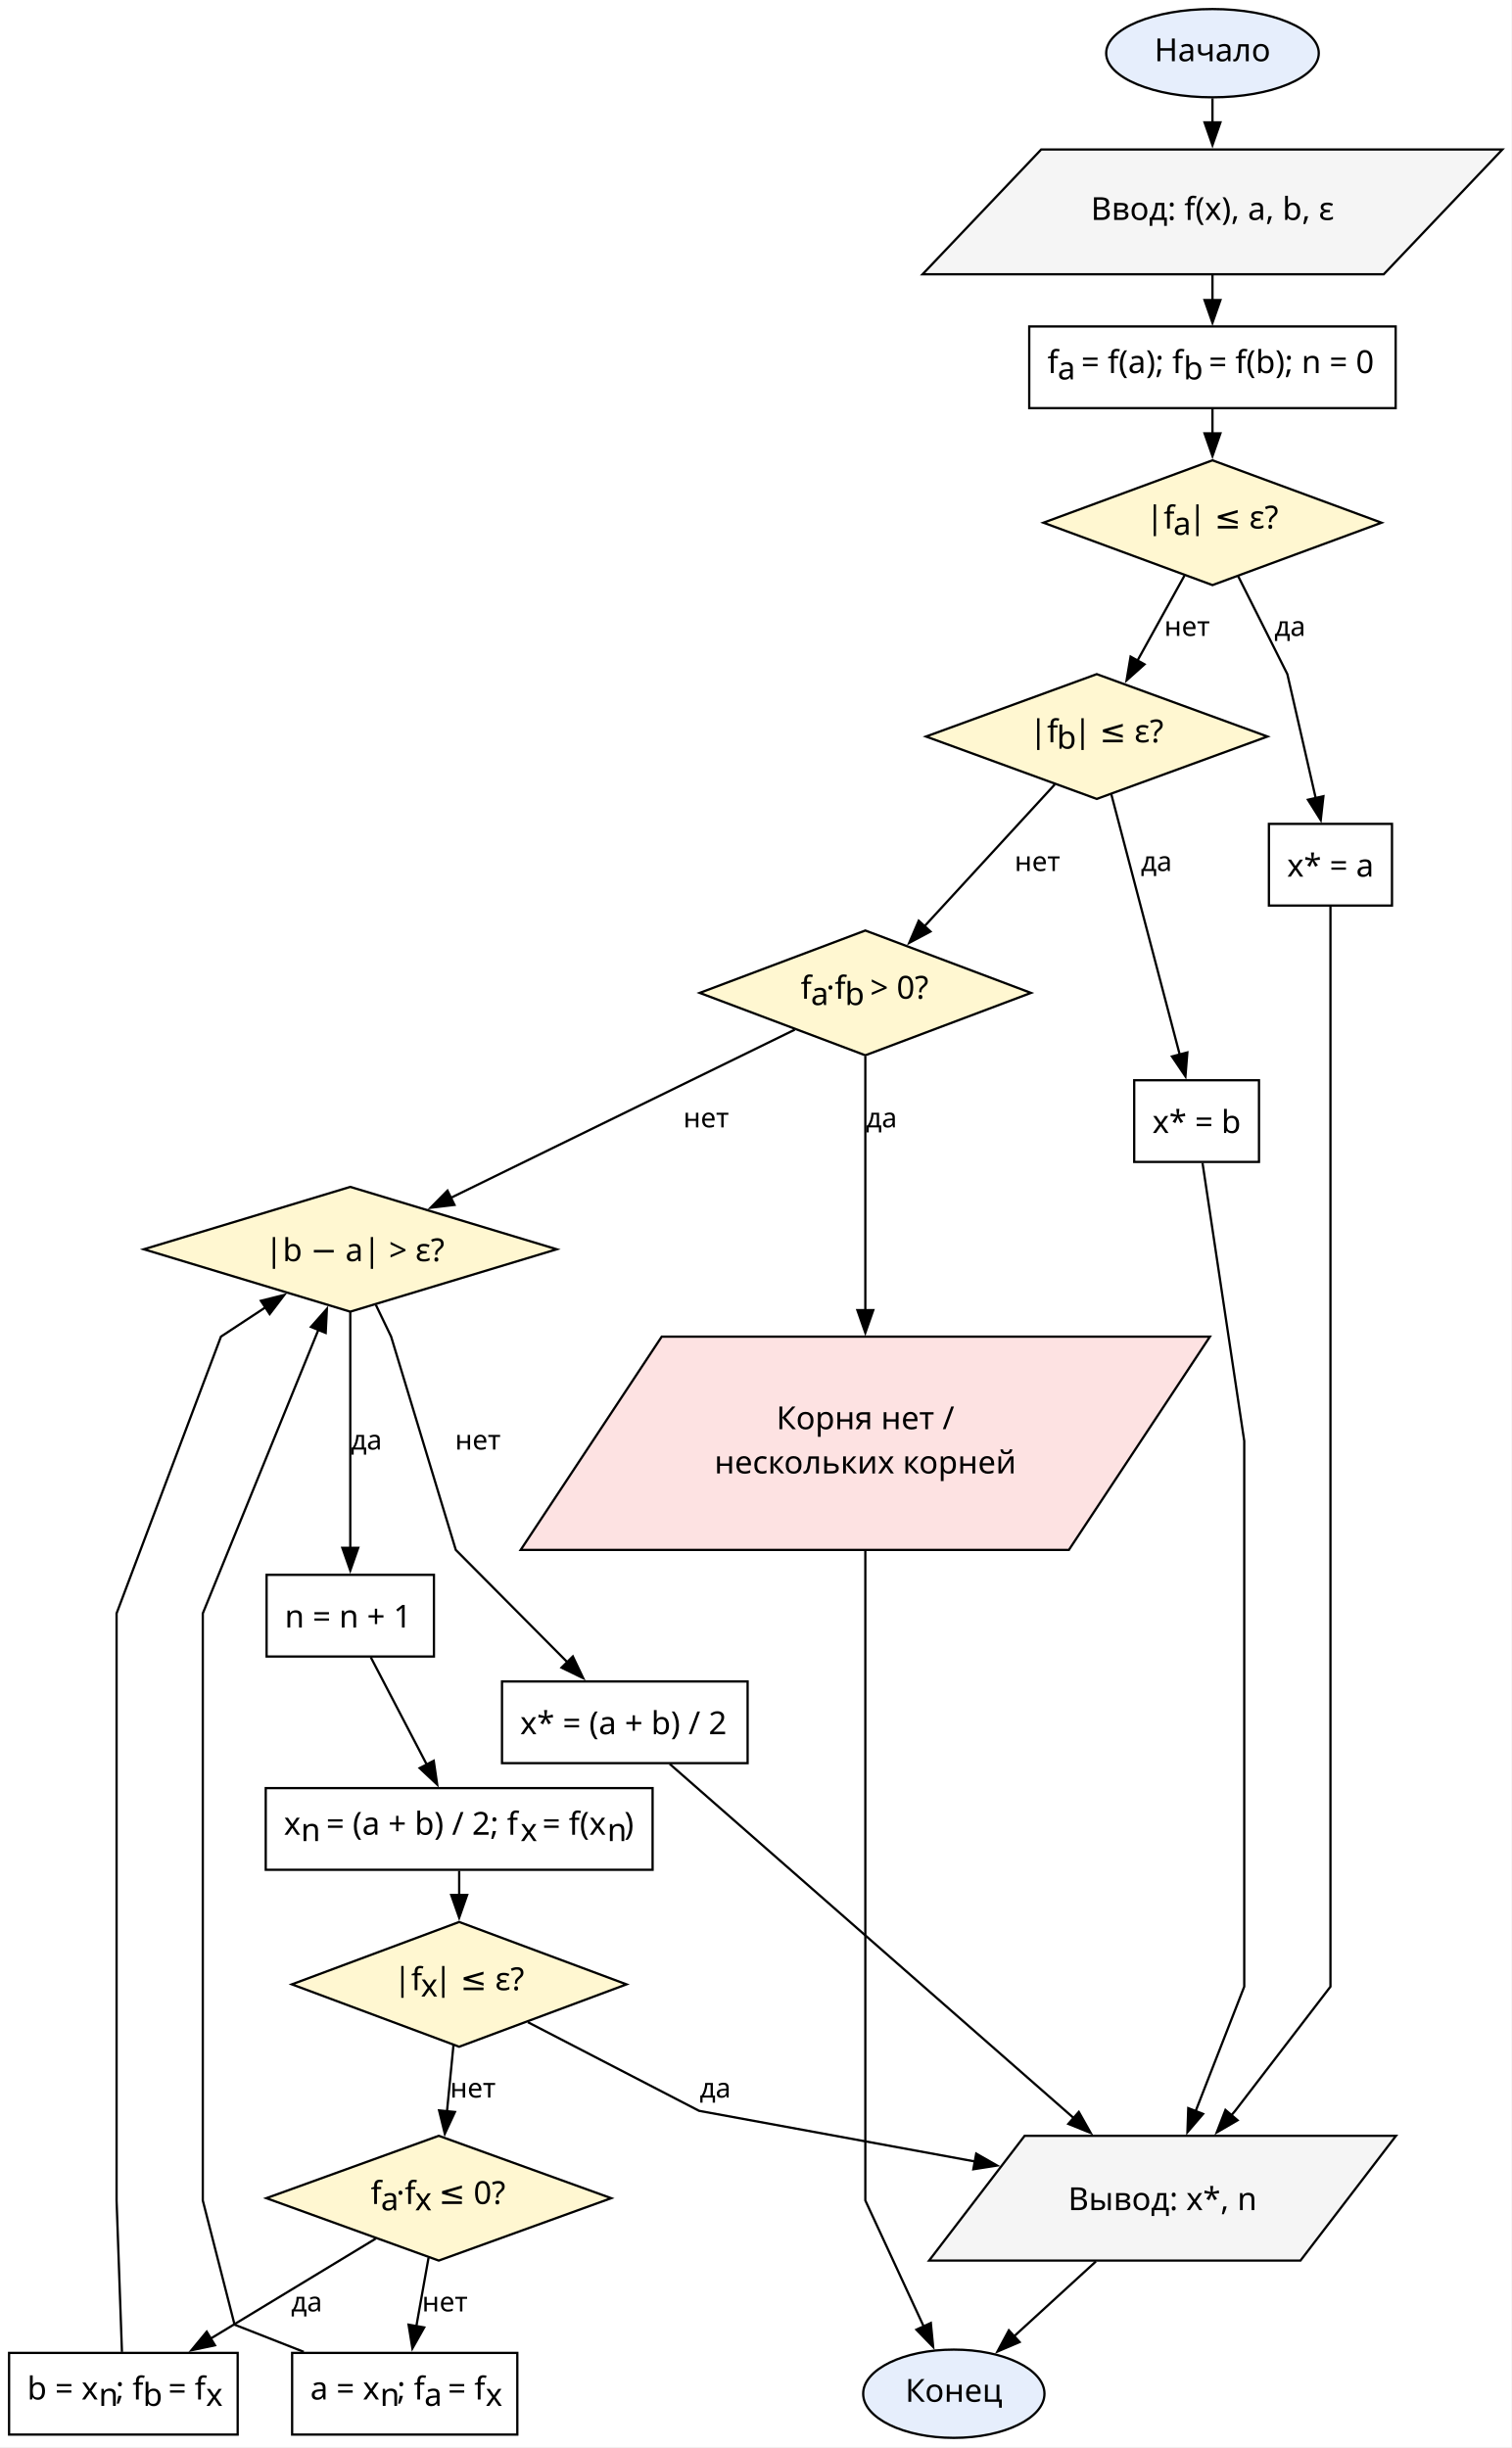
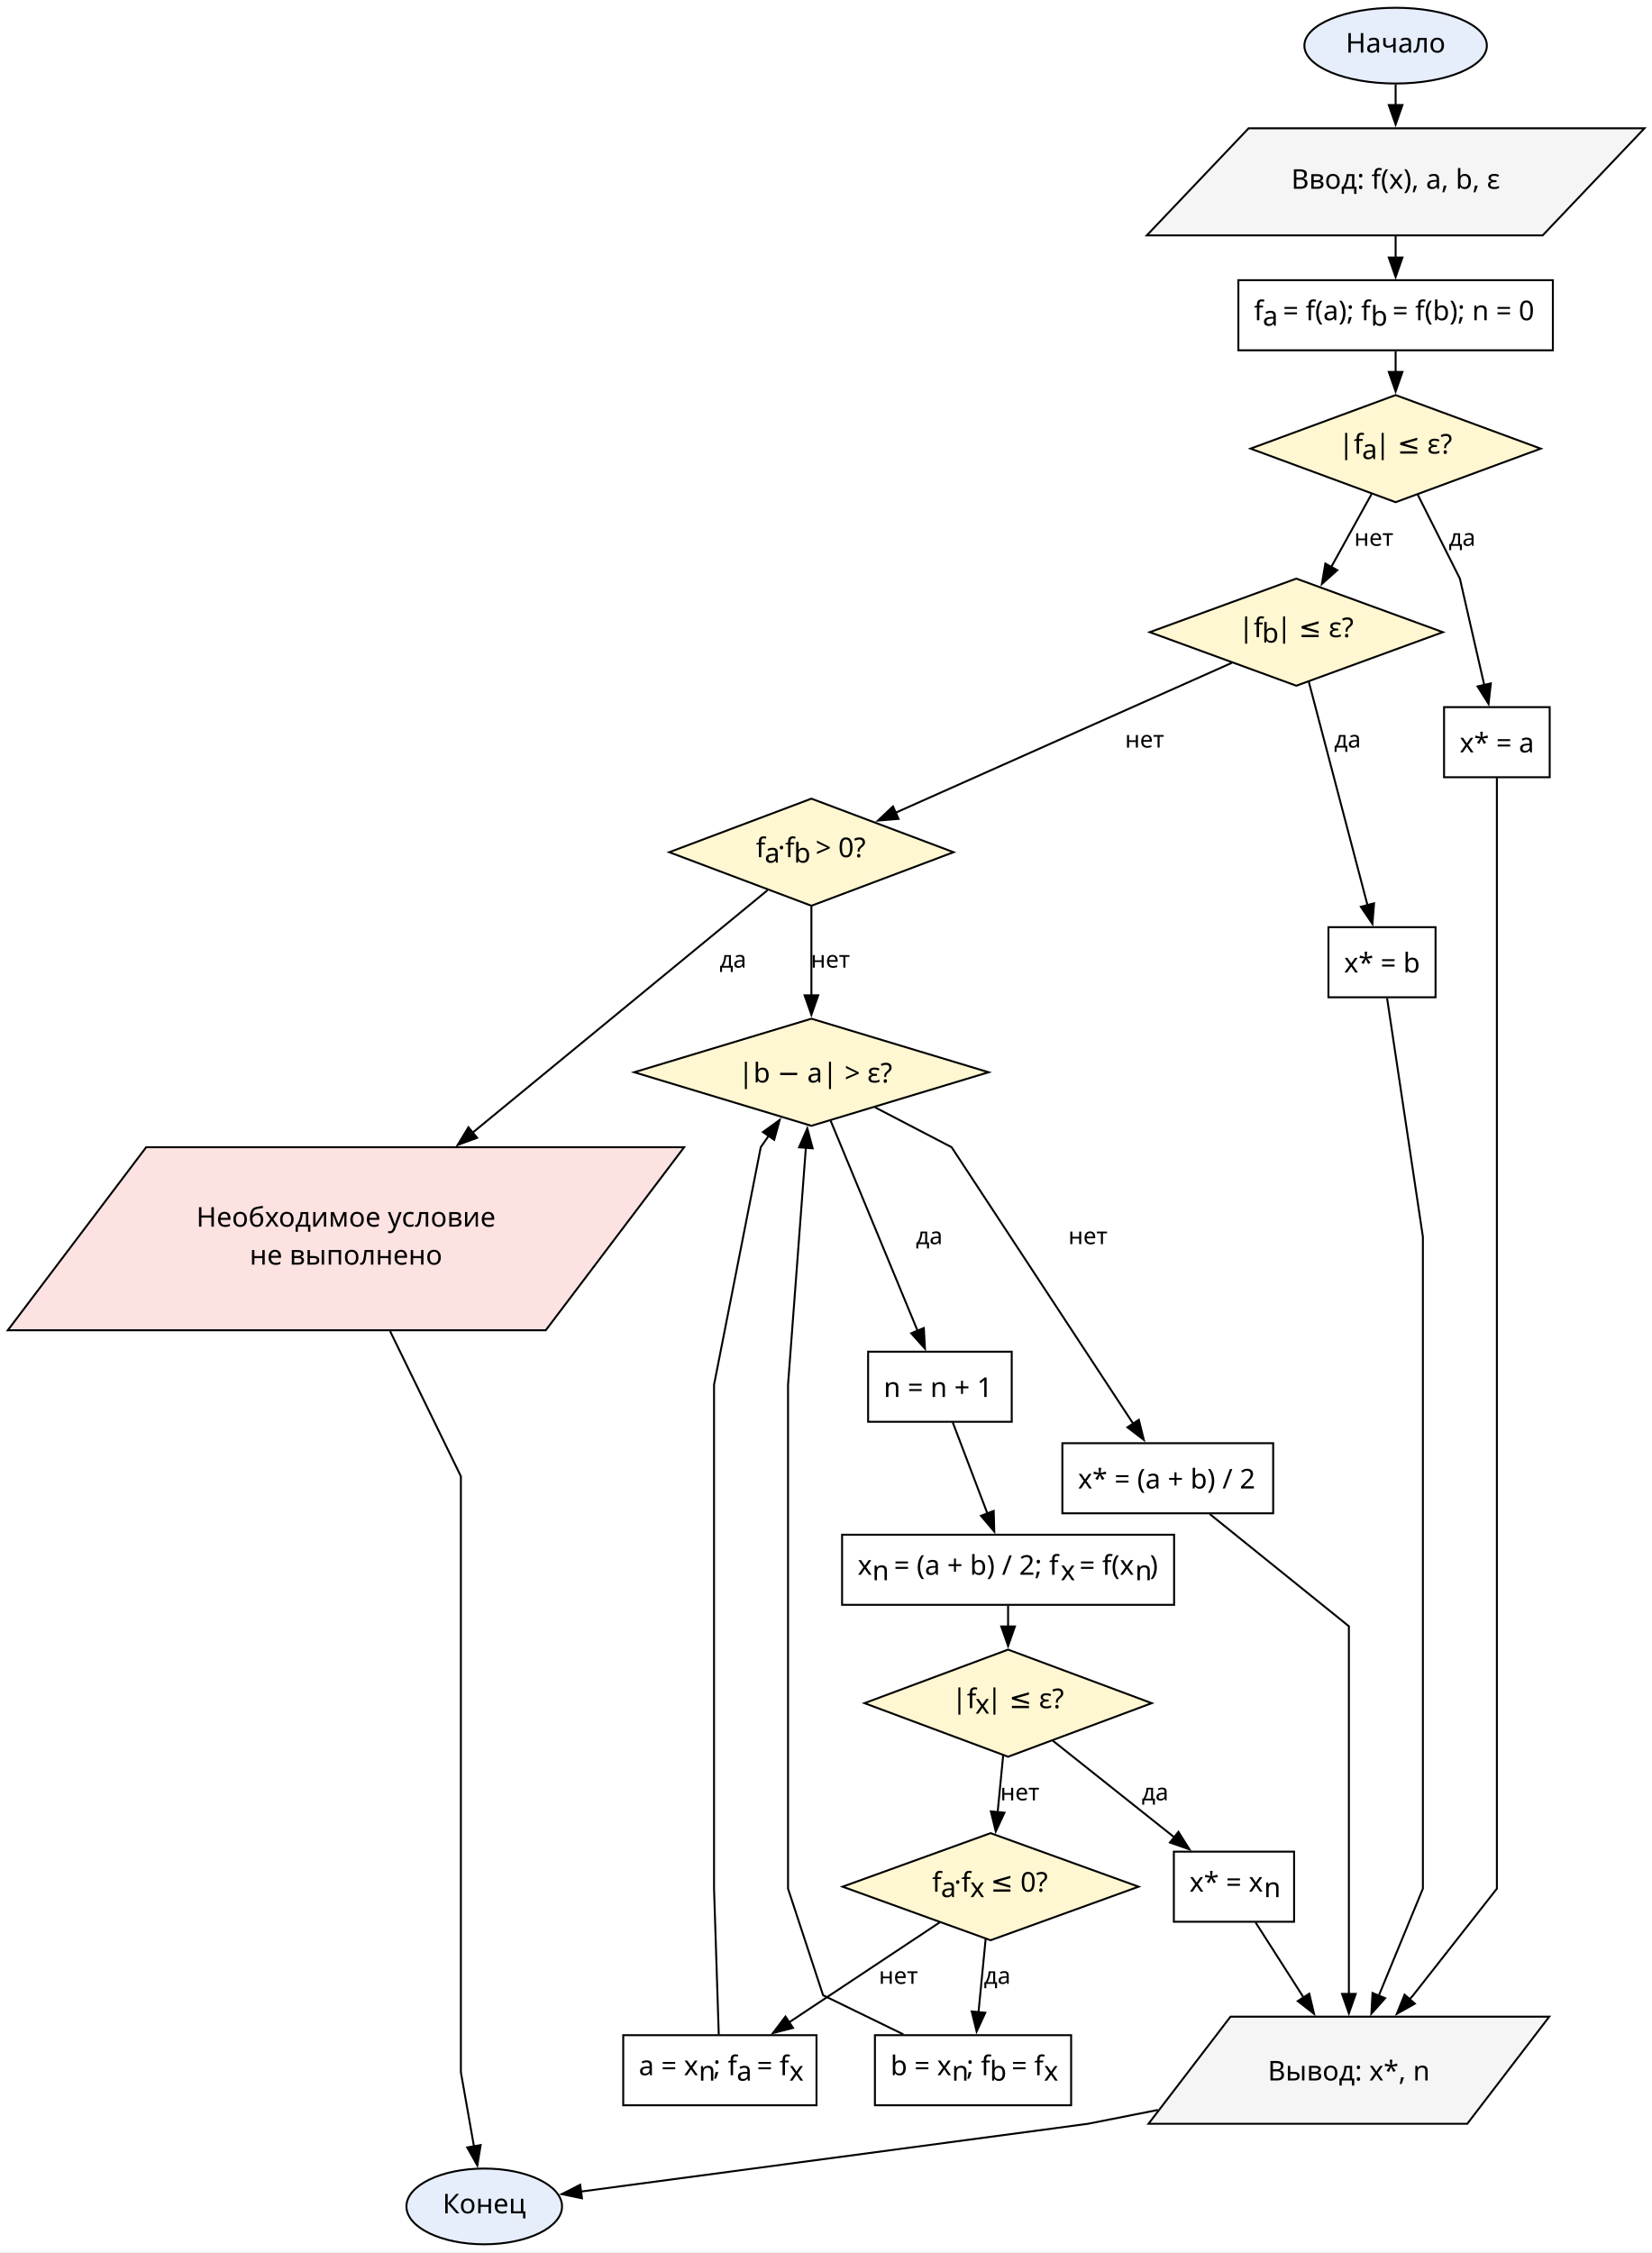
- <svg xmlns="http://www.w3.org/2000/svg" width="666pt" height="1079pt" viewBox="0.00 0.00 666.00 1079.00">
-   <g id="graph0" class="graph" transform="scale(1 1) rotate(0) translate(4 1074.53)">
-     <polygon fill="white" stroke="none" points="-4,4 -4,-1074.53 662.15,-1074.53 662.15,4 -4,4" />
+ <svg xmlns="http://www.w3.org/2000/svg" width="848pt" height="1157pt" viewBox="0.00 0.00 848.00 1157.00">
+   <g id="graph0" class="graph" transform="scale(1 1) rotate(0) translate(4 1152.53)">
+     <polygon fill="white" stroke="none" points="-4,4 -4,-1152.53 844.44,-1152.53 844.44,4 -4,4" />
    <g id="node1" class="node">
-       <ellipse fill="#e6eefc" stroke="#000000" cx="530.38" cy="-1051.09" rx="46.85" ry="19.45" />
-       <text xml:space="preserve" text-anchor="middle" x="530.38" y="-1047.54" font-family="CMU Serif" font-size="14.00">Начало</text>
+       <ellipse fill="#e6eefc" stroke="#000000" cx="712.66" cy="-1129.09" rx="46.85" ry="19.45" />
+       <text xml:space="preserve" text-anchor="middle" x="712.66" y="-1125.54" font-family="CMU Serif" font-size="14.00">Начало</text>
    </g>
    <g id="node2" class="node">
-       <polygon fill="#f5f5f5" stroke="#000000" points="658.15,-1008.64 454.89,-1008.64 402.6,-953.64 605.86,-953.64 658.15,-1008.64" />
-       <text xml:space="preserve" text-anchor="middle" x="530.38" y="-977.59" font-family="CMU Serif" font-size="14.00">Ввод: f(x), a, b, ε</text>
+       <polygon fill="#f5f5f5" stroke="#000000" points="840.44,-1086.64 637.17,-1086.64 584.88,-1031.64 788.15,-1031.64 840.44,-1086.64" />
+       <text xml:space="preserve" text-anchor="middle" x="712.66" y="-1055.59" font-family="CMU Serif" font-size="14.00">Ввод: f(x), a, b, ε</text>
    </g>
    <g id="edge1" class="edge">
-       <path fill="none" stroke="#000000" d="M530.38,-1031.16C530.38,-1027.74 530.38,-1024.07 530.38,-1020.33" />
-       <polygon fill="#000000" stroke="#000000" points="533.88,-1020.6 530.38,-1010.6 526.88,-1020.6 533.88,-1020.6" />
+       <path fill="none" stroke="#000000" d="M712.66,-1109.16C712.66,-1105.74 712.66,-1102.07 712.66,-1098.33" />
+       <polygon fill="#000000" stroke="#000000" points="716.16,-1098.6 712.66,-1088.6 709.16,-1098.6 716.16,-1098.6" />
    </g>
    <g id="node3" class="node">
-       <polygon fill="#ffffff" stroke="#000000" points="611.12,-930.64 449.62,-930.64 449.62,-894.64 611.12,-894.64 611.12,-930.64" />
-       <text xml:space="preserve" text-anchor="start" x="457.62" y="-910.09" font-family="CMU Serif" font-size="14.00">f</text>
-       <text xml:space="preserve" text-anchor="start" x="462.12" y="-910.09" font-family="CMU Serif" baseline-shift="sub" font-size="14.00">a</text>
-       <text xml:space="preserve" text-anchor="start" x="468.88" y="-910.09" font-family="CMU Serif" font-size="14.00"> = f(a); f</text>
-       <text xml:space="preserve" text-anchor="start" x="517.62" y="-910.09" font-family="CMU Serif" baseline-shift="sub" font-size="14.00">b</text>
-       <text xml:space="preserve" text-anchor="start" x="525.12" y="-910.09" font-family="CMU Serif" font-size="14.00"> = f(b); n = 0</text>
+       <polygon fill="#ffffff" stroke="#000000" points="793.41,-1008.64 631.91,-1008.64 631.91,-972.64 793.41,-972.64 793.41,-1008.64" />
+       <text xml:space="preserve" text-anchor="start" x="639.91" y="-988.09" font-family="CMU Serif" font-size="14.00">f</text>
+       <text xml:space="preserve" text-anchor="start" x="644.41" y="-988.09" font-family="CMU Serif" baseline-shift="sub" font-size="14.00">a</text>
+       <text xml:space="preserve" text-anchor="start" x="651.16" y="-988.09" font-family="CMU Serif" font-size="14.00"> = f(a); f</text>
+       <text xml:space="preserve" text-anchor="start" x="699.91" y="-988.09" font-family="CMU Serif" baseline-shift="sub" font-size="14.00">b</text>
+       <text xml:space="preserve" text-anchor="start" x="707.41" y="-988.09" font-family="CMU Serif" font-size="14.00"> = f(b); n = 0</text>
    </g>
    <g id="edge2" class="edge">
-       <path fill="none" stroke="#000000" d="M530.38,-953.48C530.38,-949.77 530.38,-945.94 530.38,-942.2" />
-       <polygon fill="#000000" stroke="#000000" points="533.88,-942.27 530.38,-932.27 526.88,-942.27 533.88,-942.27" />
+       <path fill="none" stroke="#000000" d="M712.66,-1031.48C712.66,-1027.77 712.66,-1023.94 712.66,-1020.2" />
+       <polygon fill="#000000" stroke="#000000" points="716.16,-1020.27 712.66,-1010.27 709.16,-1020.27 716.16,-1020.27" />
    </g>
    <g id="node4" class="node">
-       <polygon fill="#fff7d1" stroke="#000000" points="530.38,-871.64 455.88,-844.14 530.38,-816.64 604.88,-844.14 530.38,-871.64" />
-       <text xml:space="preserve" text-anchor="start" x="501.12" y="-841.59" font-family="CMU Serif" font-size="14.00">|f</text>
-       <text xml:space="preserve" text-anchor="start" x="513.12" y="-841.59" font-family="CMU Serif" baseline-shift="sub" font-size="14.00">a</text>
-       <text xml:space="preserve" text-anchor="start" x="519.88" y="-841.59" font-family="CMU Serif" font-size="14.00">| ≤ ε?</text>
+       <polygon fill="#fff7d1" stroke="#000000" points="712.66,-949.64 638.16,-922.14 712.66,-894.64 787.16,-922.14 712.66,-949.64" />
+       <text xml:space="preserve" text-anchor="start" x="683.41" y="-919.59" font-family="CMU Serif" font-size="14.00">|f</text>
+       <text xml:space="preserve" text-anchor="start" x="695.41" y="-919.59" font-family="CMU Serif" baseline-shift="sub" font-size="14.00">a</text>
+       <text xml:space="preserve" text-anchor="start" x="702.16" y="-919.59" font-family="CMU Serif" font-size="14.00">| ≤ ε?</text>
    </g>
    <g id="edge3" class="edge">
-       <path fill="none" stroke="#000000" d="M530.38,-894.17C530.38,-890.78 530.38,-887.11 530.38,-883.35" />
-       <polygon fill="#000000" stroke="#000000" points="533.88,-883.53 530.38,-873.53 526.88,-883.53 533.88,-883.53" />
+       <path fill="none" stroke="#000000" d="M712.66,-972.17C712.66,-968.78 712.66,-965.11 712.66,-961.35" />
+       <polygon fill="#000000" stroke="#000000" points="716.16,-961.53 712.66,-951.53 709.16,-961.53 716.16,-961.53" />
    </g>
    <g id="node5" class="node">
-       <polygon fill="#ffffff" stroke="#000000" points="609.5,-711.39 555.25,-711.39 555.25,-675.39 609.5,-675.39 609.5,-711.39" />
-       <text xml:space="preserve" text-anchor="start" x="563.25" y="-688.14" font-family="CMU Serif" font-size="14.00">x* = a</text>
+       <polygon fill="#ffffff" stroke="#000000" points="791.78,-789.39 737.53,-789.39 737.53,-753.39 791.78,-753.39 791.78,-789.39" />
+       <text xml:space="preserve" text-anchor="start" x="745.53" y="-766.14" font-family="CMU Serif" font-size="14.00">x* = a</text>
    </g>
    <g id="edge4" class="edge">
-       <path fill="none" stroke="#000000" d="M541.73,-820.51C551.28,-801.49 563.38,-777.39 563.38,-777.39 563.38,-777.39 570.39,-746.75 575.89,-722.7" />
-       <polygon fill="#000000" stroke="#000000" points="579.28,-723.59 578.1,-713.06 572.46,-722.03 579.28,-723.59" />
-       <text xml:space="preserve" text-anchor="middle" x="564.53" y="-794.24" font-family="CMU Serif" font-size="12.00">да</text>
+       <path fill="none" stroke="#000000" d="M724.01,-898.51C733.56,-879.49 745.66,-855.39 745.66,-855.39 745.66,-855.39 752.67,-824.75 758.18,-800.7" />
+       <polygon fill="#000000" stroke="#000000" points="761.56,-801.59 760.38,-791.06 754.74,-800.03 761.56,-801.59" />
+       <text xml:space="preserve" text-anchor="middle" x="746.81" y="-872.24" font-family="CMU Serif" font-size="12.00">да</text>
    </g>
    <g id="node6" class="node">
-       <polygon fill="#fff7d1" stroke="#000000" points="479.38,-777.39 404.12,-749.89 479.37,-722.39 554.62,-749.89 479.38,-777.39" />
-       <text xml:space="preserve" text-anchor="start" x="449.75" y="-747.34" font-family="CMU Serif" font-size="14.00">|f</text>
-       <text xml:space="preserve" text-anchor="start" x="461.75" y="-747.34" font-family="CMU Serif" baseline-shift="sub" font-size="14.00">b</text>
-       <text xml:space="preserve" text-anchor="start" x="469.25" y="-747.34" font-family="CMU Serif" font-size="14.00">| ≤ ε?</text>
+       <polygon fill="#fff7d1" stroke="#000000" points="661.66,-855.39 586.41,-827.89 661.66,-800.39 736.91,-827.89 661.66,-855.39" />
+       <text xml:space="preserve" text-anchor="start" x="632.03" y="-825.34" font-family="CMU Serif" font-size="14.00">|f</text>
+       <text xml:space="preserve" text-anchor="start" x="644.03" y="-825.34" font-family="CMU Serif" baseline-shift="sub" font-size="14.00">b</text>
+       <text xml:space="preserve" text-anchor="start" x="651.53" y="-825.34" font-family="CMU Serif" font-size="14.00">| ≤ ε?</text>
    </g>
    <g id="edge6" class="edge">
-       <path fill="none" stroke="#000000" d="M518.03,-820.81C511.81,-809.56 504.16,-795.71 497.3,-783.32" />
-       <polygon fill="#000000" stroke="#000000" points="500.42,-781.72 492.52,-774.66 494.29,-785.11 500.42,-781.72" />
-       <text xml:space="preserve" text-anchor="middle" x="519.19" y="-794.24" font-family="CMU Serif" font-size="12.00">нет</text>
+       <path fill="none" stroke="#000000" d="M700.31,-898.81C694.09,-887.56 686.44,-873.71 679.58,-861.32" />
+       <polygon fill="#000000" stroke="#000000" points="682.7,-859.72 674.8,-852.66 676.57,-863.11 682.7,-859.72" />
+       <text xml:space="preserve" text-anchor="middle" x="701.47" y="-872.24" font-family="CMU Serif" font-size="12.00">нет</text>
+     </g>
+     <g id="node19" class="node">
+       <polygon fill="#f5f5f5" stroke="#000000" points="791.55,-116.89 627.87,-116.89 585.76,-61.89 749.45,-61.89 791.55,-116.89" />
+       <text xml:space="preserve" text-anchor="start" x="647.03" y="-84.14" font-family="CMU Serif" font-size="14.00">Вывод: x*, n</text>
+     </g>
+     <g id="edge5" class="edge">
+       <path fill="none" stroke="#000000" d="M764.66,-753.05C764.66,-721.83 764.66,-659.39 764.66,-659.39 764.66,-659.39 764.66,-659.39 764.66,-182.64 764.66,-182.64 721.66,-127.89 721.66,-127.89 721.66,-127.89 720.98,-127.13 719.83,-125.81" />
+       <polygon fill="#000000" stroke="#000000" points="722.52,-123.58 713.29,-118.38 717.27,-128.2 722.52,-123.58" />
+     </g>
+     <g id="node7" class="node">
+       <polygon fill="#ffffff" stroke="#000000" points="733.16,-676.39 678.16,-676.39 678.16,-640.39 733.16,-640.39 733.16,-676.39" />
+       <text xml:space="preserve" text-anchor="start" x="686.16" y="-653.14" font-family="CMU Serif" font-size="14.00">x* = b</text>
+     </g>
+     <g id="edge7" class="edge">
+       <path fill="none" stroke="#000000" d="M668.05,-802.53C676.08,-771.99 689.81,-719.72 698.27,-687.51" />
+       <polygon fill="#000000" stroke="#000000" points="701.59,-688.65 700.74,-678.09 694.82,-686.87 701.59,-688.65" />
+       <text xml:space="preserve" text-anchor="middle" x="687.96" y="-768.62" font-family="CMU Serif" font-size="12.00">да</text>
+     </g>
+     <g id="node8" class="node">
+       <polygon fill="#fff7d1" stroke="#000000" points="412.66,-742.39 339.66,-714.89 412.66,-687.39 485.66,-714.89 412.66,-742.39" />
+       <text xml:space="preserve" text-anchor="start" x="384.16" y="-712.34" font-family="CMU Serif" font-size="14.00">f</text>
+       <text xml:space="preserve" text-anchor="start" x="388.66" y="-712.34" font-family="CMU Serif" baseline-shift="sub" font-size="14.00">a</text>
+       <text xml:space="preserve" text-anchor="start" x="395.41" y="-712.34" font-family="CMU Serif" font-size="14.00">·f</text>
+       <text xml:space="preserve" text-anchor="start" x="403.66" y="-712.34" font-family="CMU Serif" baseline-shift="sub" font-size="14.00">b</text>
+       <text xml:space="preserve" text-anchor="start" x="411.16" y="-712.34" font-family="CMU Serif" font-size="14.00"> &gt; 0?</text>
+     </g>
+     <g id="edge9" class="edge">
+       <path fill="none" stroke="#000000" d="M628.59,-812.15C584.1,-792.32 504.88,-757 455.76,-735.11" />
+       <polygon fill="#000000" stroke="#000000" points="457.4,-732.01 446.84,-731.13 454.55,-738.4 457.4,-732.01" />
+       <text xml:space="preserve" text-anchor="middle" x="583.76" y="-768.62" font-family="CMU Serif" font-size="12.00">нет</text>
+     </g>
+     <g id="edge8" class="edge">
+       <path fill="none" stroke="#000000" d="M708.27,-639.94C713.9,-602.41 726.66,-517.39 726.66,-517.39 726.66,-517.39 726.66,-517.39 726.66,-182.64 726.66,-182.64 714.57,-153.3 704.03,-127.71" />
+       <polygon fill="#000000" stroke="#000000" points="707.27,-126.39 700.22,-118.47 700.8,-129.05 707.27,-126.39" />
+     </g>
+     <g id="node9" class="node">
+       <polygon fill="#fde2e2" stroke="#000000" points="347.31,-563.39 71.06,-563.39 0,-469.39 276.25,-469.39 347.31,-563.39" />
+       <text xml:space="preserve" text-anchor="middle" x="173.66" y="-522.59" font-family="CMU Serif" font-size="14.00">Необходимое условие</text>
+       <text xml:space="preserve" text-anchor="middle" x="173.66" y="-503.09" font-family="CMU Serif" font-size="14.00">не выполнено</text>
+     </g>
+     <g id="edge10" class="edge">
+       <path fill="none" stroke="#000000" d="M390.17,-695.4C355.86,-667.19 289.11,-612.32 238.75,-570.91" />
+       <polygon fill="#000000" stroke="#000000" points="240.99,-568.22 231.04,-564.57 236.54,-573.63 240.99,-568.22" />
+       <text xml:space="preserve" text-anchor="middle" x="372.4" y="-655.62" font-family="CMU Serif" font-size="12.00">да</text>
+     </g>
+     <g id="node10" class="node">
+       <polygon fill="#fff7d1" stroke="#000000" points="412.66,-629.39 321.66,-601.89 412.66,-574.39 503.66,-601.89 412.66,-629.39" />
+       <text xml:space="preserve" text-anchor="start" x="375.16" y="-596.64" font-family="CMU Serif" font-size="14.00">|b − a| &gt; ε?</text>
+     </g>
+     <g id="edge12" class="edge">
+       <path fill="none" stroke="#000000" d="M412.66,-687.02C412.66,-673.22 412.66,-656.16 412.66,-641.02" />
+       <polygon fill="#000000" stroke="#000000" points="416.16,-641.41 412.66,-631.41 409.16,-641.41 416.16,-641.41" />
+       <text xml:space="preserve" text-anchor="middle" x="422.41" y="-655.62" font-family="CMU Serif" font-size="12.00">нет</text>
+     </g>
+     <g id="node20" class="node">
+       <ellipse fill="#e6eefc" stroke="#000000" cx="244.66" cy="-19.45" rx="39.95" ry="19.45" />
+       <text xml:space="preserve" text-anchor="middle" x="244.66" y="-15.9" font-family="CMU Serif" font-size="14.00">Конец</text>
+     </g>
+     <g id="edge11" class="edge">
+       <path fill="none" stroke="#000000" d="M196.3,-468.96C212.94,-434.83 232.66,-394.39 232.66,-394.39 232.66,-394.39 232.66,-394.39 232.66,-88.39 232.66,-88.39 236.17,-68.51 239.39,-50.26" />
+       <polygon fill="#000000" stroke="#000000" points="242.82,-50.96 241.11,-40.5 235.93,-49.74 242.82,-50.96" />
+     </g>
+     <g id="node11" class="node">
+       <polygon fill="#ffffff" stroke="#000000" points="515.53,-458.39 441.78,-458.39 441.78,-422.39 515.53,-422.39 515.53,-458.39" />
+       <text xml:space="preserve" text-anchor="start" x="449.78" y="-435.14" font-family="CMU Serif" font-size="14.00">n = n + 1</text>
+     </g>
+     <g id="edge13" class="edge">
+       <path fill="none" stroke="#000000" d="M422.54,-577.01C434.52,-548.06 454.66,-499.38 467.28,-468.89" />
+       <polygon fill="#000000" stroke="#000000" points="470.39,-470.53 470.98,-459.95 463.92,-467.85 470.39,-470.53" />
+       <text xml:space="preserve" text-anchor="middle" x="473.16" y="-513.62" font-family="CMU Serif" font-size="12.00">да</text>
    </g>
    <g id="node18" class="node">
-       <polygon fill="#f5f5f5" stroke="#000000" points="611.27,-133.14 447.59,-133.14 405.48,-78.14 569.16,-78.14 611.27,-133.14" />
-       <text xml:space="preserve" text-anchor="start" x="466.75" y="-100.39" font-family="CMU Serif" font-size="14.00">Вывод: x*, n</text>
-     </g>
-     <g id="edge5" class="edge">
-       <path fill="none" stroke="#000000" d="M582.38,-675.05C582.38,-643.83 582.38,-581.39 582.38,-581.39 582.38,-581.39 582.38,-581.39 582.38,-198.89 582.38,-198.89 540.38,-144.14 540.38,-144.14 540.38,-144.14 539.72,-143.38 538.6,-142.06" />
-       <polygon fill="#000000" stroke="#000000" points="541.43,-139.98 532.27,-134.65 536.1,-144.53 541.43,-139.98" />
-     </g>
-     <g id="node7" class="node">
-       <polygon fill="#ffffff" stroke="#000000" points="550.88,-598.39 495.88,-598.39 495.88,-562.39 550.88,-562.39 550.88,-598.39" />
-       <text xml:space="preserve" text-anchor="start" x="503.88" y="-575.14" font-family="CMU Serif" font-size="14.00">x* = b</text>
-     </g>
-     <g id="edge7" class="edge">
-       <path fill="none" stroke="#000000" d="M485.77,-724.53C493.8,-693.99 507.53,-641.72 515.99,-609.51" />
-       <polygon fill="#000000" stroke="#000000" points="519.31,-610.65 518.46,-600.09 512.54,-608.87 519.31,-610.65" />
-       <text xml:space="preserve" text-anchor="middle" x="505.68" y="-690.62" font-family="CMU Serif" font-size="12.00">да</text>
-     </g>
-     <g id="node8" class="node">
-       <polygon fill="#fff7d1" stroke="#000000" points="377.38,-664.39 304.38,-636.89 377.38,-609.39 450.38,-636.89 377.38,-664.39" />
-       <text xml:space="preserve" text-anchor="start" x="348.88" y="-634.34" font-family="CMU Serif" font-size="14.00">f</text>
-       <text xml:space="preserve" text-anchor="start" x="353.38" y="-634.34" font-family="CMU Serif" baseline-shift="sub" font-size="14.00">a</text>
-       <text xml:space="preserve" text-anchor="start" x="360.12" y="-634.34" font-family="CMU Serif" font-size="14.00">·f</text>
-       <text xml:space="preserve" text-anchor="start" x="368.38" y="-634.34" font-family="CMU Serif" baseline-shift="sub" font-size="14.00">b</text>
-       <text xml:space="preserve" text-anchor="start" x="375.88" y="-634.34" font-family="CMU Serif" font-size="14.00"> &gt; 0?</text>
-     </g>
-     <g id="edge9" class="edge">
-       <path fill="none" stroke="#000000" d="M460.9,-728.79C444.8,-711.27 421.27,-685.66 403.29,-666.09" />
-       <polygon fill="#000000" stroke="#000000" points="406.08,-663.95 396.73,-658.96 400.92,-668.69 406.08,-663.95" />
-       <text xml:space="preserve" text-anchor="middle" x="453.22" y="-690.62" font-family="CMU Serif" font-size="12.00">нет</text>
-     </g>
-     <g id="edge8" class="edge">
-       <path fill="none" stroke="#000000" d="M525.99,-561.94C531.62,-524.41 544.38,-439.39 544.38,-439.39 544.38,-439.39 544.38,-439.39 544.38,-198.89 544.38,-198.89 532.92,-169.55 522.94,-143.96" />
-       <polygon fill="#000000" stroke="#000000" points="526.23,-142.78 519.34,-134.73 519.71,-145.32 526.23,-142.78" />
-     </g>
-     <g id="node9" class="node">
-       <polygon fill="#fde2e2" stroke="#000000" points="529.26,-485.39 287.65,-485.39 225.49,-391.39 467.1,-391.39 529.26,-485.39" />
-       <text xml:space="preserve" text-anchor="middle" x="377.38" y="-444.59" font-family="CMU Serif" font-size="14.00">Корня нет /</text>
-       <text xml:space="preserve" text-anchor="middle" x="377.38" y="-425.09" font-family="CMU Serif" font-size="14.00">нескольких корней</text>
-     </g>
-     <g id="edge10" class="edge">
-       <path fill="none" stroke="#000000" d="M377.38,-608.98C377.38,-580.21 377.38,-533.74 377.38,-496.71" />
-       <polygon fill="#000000" stroke="#000000" points="380.88,-497.07 377.38,-487.07 373.88,-497.07 380.88,-497.07" />
-       <text xml:space="preserve" text-anchor="middle" x="384.5" y="-577.62" font-family="CMU Serif" font-size="12.00">да</text>
-     </g>
-     <g id="node10" class="node">
-       <polygon fill="#fff7d1" stroke="#000000" points="150.38,-551.39 59.38,-523.89 150.37,-496.39 241.38,-523.89 150.38,-551.39" />
-       <text xml:space="preserve" text-anchor="start" x="112.88" y="-518.64" font-family="CMU Serif" font-size="14.00">|b − a| &gt; ε?</text>
-     </g>
-     <g id="edge12" class="edge">
-       <path fill="none" stroke="#000000" d="M346.29,-620.69C307.06,-601.51 239.32,-568.38 194.68,-546.56" />
-       <polygon fill="#000000" stroke="#000000" points="196.3,-543.45 185.78,-542.2 193.22,-549.74 196.3,-543.45" />
-       <text xml:space="preserve" text-anchor="middle" x="307.22" y="-577.62" font-family="CMU Serif" font-size="12.00">нет</text>
-     </g>
-     <g id="node19" class="node">
-       <ellipse fill="#e6eefc" stroke="#000000" cx="416.38" cy="-19.45" rx="39.95" ry="19.45" />
-       <text xml:space="preserve" text-anchor="middle" x="416.38" y="-15.9" font-family="CMU Serif" font-size="14.00">Конец</text>
-     </g>
-     <g id="edge11" class="edge">
-       <path fill="none" stroke="#000000" d="M377.38,-390.96C377.38,-356.83 377.38,-316.39 377.38,-316.39 377.38,-316.39 377.38,-316.39 377.38,-104.64 377.38,-104.64 391.84,-73.41 403.16,-48.99" />
-       <polygon fill="#000000" stroke="#000000" points="406.25,-50.63 407.28,-40.09 399.9,-47.69 406.25,-50.63" />
-     </g>
-     <g id="node11" class="node">
-       <polygon fill="#ffffff" stroke="#000000" points="187.25,-380.39 113.5,-380.39 113.5,-344.39 187.25,-344.39 187.25,-380.39" />
-       <text xml:space="preserve" text-anchor="start" x="121.5" y="-357.14" font-family="CMU Serif" font-size="14.00">n = n + 1</text>
-     </g>
-     <g id="edge13" class="edge">
-       <path fill="none" stroke="#000000" d="M150.38,-496.19C150.38,-467.35 150.38,-421.58 150.38,-392.01" />
-       <polygon fill="#000000" stroke="#000000" points="153.88,-392.31 150.38,-382.31 146.88,-392.31 153.88,-392.31" />
-       <text xml:space="preserve" text-anchor="middle" x="157.5" y="-435.62" font-family="CMU Serif" font-size="12.00">да</text>
+       <polygon fill="#ffffff" stroke="#000000" points="649.78,-411.39 541.53,-411.39 541.53,-375.39 649.78,-375.39 649.78,-411.39" />
+       <text xml:space="preserve" text-anchor="start" x="549.53" y="-388.14" font-family="CMU Serif" font-size="14.00">x* = (a + b) / 2</text>
+     </g>
+     <g id="edge23" class="edge">
+       <path fill="none" stroke="#000000" d="M445.29,-583.9C464.34,-573.97 484.66,-563.39 484.66,-563.39 484.66,-563.39 546.7,-468.93 578.01,-421.25" />
+       <polygon fill="#000000" stroke="#000000" points="580.8,-423.39 583.36,-413.11 574.95,-419.54 580.8,-423.39" />
+       <text xml:space="preserve" text-anchor="middle" x="554.66" y="-513.62" font-family="CMU Serif" font-size="12.00">нет</text>
+     </g>
+     <g id="node12" class="node">
+       <polygon fill="#ffffff" stroke="#000000" points="598.91,-364.39 428.41,-364.39 428.41,-328.39 598.91,-328.39 598.91,-364.39" />
+       <text xml:space="preserve" text-anchor="start" x="436.41" y="-343.84" font-family="CMU Serif" font-size="14.00">x</text>
+       <text xml:space="preserve" text-anchor="start" x="443.91" y="-343.84" font-family="CMU Serif" baseline-shift="sub" font-size="14.00">n</text>
+       <text xml:space="preserve" text-anchor="start" x="451.41" y="-343.84" font-family="CMU Serif" font-size="14.00"> = (a + b) / 2; f</text>
+       <text xml:space="preserve" text-anchor="start" x="540.66" y="-343.84" font-family="CMU Serif" baseline-shift="sub" font-size="14.00">x</text>
+       <text xml:space="preserve" text-anchor="start" x="546.66" y="-343.84" font-family="CMU Serif" font-size="14.00"> = f(x</text>
+       <text xml:space="preserve" text-anchor="start" x="578.91" y="-343.84" font-family="CMU Serif" baseline-shift="sub" font-size="14.00">n</text>
+       <text xml:space="preserve" text-anchor="start" x="586.41" y="-343.84" font-family="CMU Serif" font-size="14.00">)</text>
+     </g>
+     <g id="edge14" class="edge">
+       <path fill="none" stroke="#000000" d="M485.24,-422.09C490.27,-408.85 497.32,-390.34 503.13,-375.05" />
+       <polygon fill="#000000" stroke="#000000" points="506.28,-376.62 506.56,-366.03 499.74,-374.13 506.28,-376.62" />
+     </g>
+     <g id="node13" class="node">
+       <polygon fill="#fff7d1" stroke="#000000" points="513.66,-305.39 439.91,-277.89 513.66,-250.39 587.41,-277.89 513.66,-305.39" />
+       <text xml:space="preserve" text-anchor="start" x="484.78" y="-275.34" font-family="CMU Serif" font-size="14.00">|f</text>
+       <text xml:space="preserve" text-anchor="start" x="496.78" y="-275.34" font-family="CMU Serif" baseline-shift="sub" font-size="14.00">x</text>
+       <text xml:space="preserve" text-anchor="start" x="502.78" y="-275.34" font-family="CMU Serif" font-size="14.00">| ≤ ε?</text>
+     </g>
+     <g id="edge15" class="edge">
+       <path fill="none" stroke="#000000" d="M513.66,-327.92C513.66,-324.53 513.66,-320.86 513.66,-317.1" />
+       <polygon fill="#000000" stroke="#000000" points="517.16,-317.28 513.66,-307.28 510.16,-317.28 517.16,-317.28" />
+     </g>
+     <g id="node14" class="node">
+       <polygon fill="#fff7d1" stroke="#000000" points="504.66,-211.14 428.66,-183.64 504.66,-156.14 580.66,-183.64 504.66,-211.14" />
+       <text xml:space="preserve" text-anchor="start" x="474.66" y="-181.09" font-family="CMU Serif" font-size="14.00">f</text>
+       <text xml:space="preserve" text-anchor="start" x="479.16" y="-181.09" font-family="CMU Serif" baseline-shift="sub" font-size="14.00">a</text>
+       <text xml:space="preserve" text-anchor="start" x="485.91" y="-181.09" font-family="CMU Serif" font-size="14.00">·f</text>
+       <text xml:space="preserve" text-anchor="start" x="494.16" y="-181.09" font-family="CMU Serif" baseline-shift="sub" font-size="14.00">x</text>
+       <text xml:space="preserve" text-anchor="start" x="500.16" y="-181.09" font-family="CMU Serif" font-size="14.00"> ≤ 0?</text>
+     </g>
+     <g id="edge18" class="edge">
+       <path fill="none" stroke="#000000" d="M511.15,-251.19C510.26,-242.07 509.24,-231.62 508.28,-221.74" />
+       <polygon fill="#000000" stroke="#000000" points="511.78,-221.64 507.33,-212.03 504.82,-222.32 511.78,-221.64" />
+       <text xml:space="preserve" text-anchor="middle" x="519.71" y="-227.99" font-family="CMU Serif" font-size="12.00">нет</text>
    </g>
    <g id="node17" class="node">
-       <polygon fill="#ffffff" stroke="#000000" points="325.5,-333.39 217.25,-333.39 217.25,-297.39 325.5,-297.39 325.5,-333.39" />
-       <text xml:space="preserve" text-anchor="start" x="225.25" y="-310.14" font-family="CMU Serif" font-size="14.00">x* = (a + b) / 2</text>
+       <polygon fill="#ffffff" stroke="#000000" points="660.53,-201.64 598.78,-201.64 598.78,-165.64 660.53,-165.64 660.53,-201.64" />
+       <text xml:space="preserve" text-anchor="start" x="606.78" y="-181.09" font-family="CMU Serif" font-size="14.00">x* = x</text>
+       <text xml:space="preserve" text-anchor="start" x="645.03" y="-181.09" font-family="CMU Serif" baseline-shift="sub" font-size="14.00">n</text>
+     </g>
+     <g id="edge16" class="edge">
+       <path fill="none" stroke="#000000" d="M536.57,-258.67C554.47,-244.43 579.51,-224.52 599.11,-208.93" />
+       <polygon fill="#000000" stroke="#000000" points="601.13,-211.8 606.78,-202.83 596.77,-206.32 601.13,-211.8" />
+       <text xml:space="preserve" text-anchor="middle" x="589.17" y="-227.99" font-family="CMU Serif" font-size="12.00">да</text>
+     </g>
+     <g id="node15" class="node">
+       <polygon fill="#ffffff" stroke="#000000" points="546.03,-107.39 445.28,-107.39 445.28,-71.39 546.03,-71.39 546.03,-107.39" />
+       <text xml:space="preserve" text-anchor="start" x="453.28" y="-86.84" font-family="CMU Serif" font-size="14.00">b = x</text>
+       <text xml:space="preserve" text-anchor="start" x="484.78" y="-86.84" font-family="CMU Serif" baseline-shift="sub" font-size="14.00">n</text>
+       <text xml:space="preserve" text-anchor="start" x="492.28" y="-86.84" font-family="CMU Serif" font-size="14.00">; f</text>
+       <text xml:space="preserve" text-anchor="start" x="504.28" y="-86.84" font-family="CMU Serif" baseline-shift="sub" font-size="14.00">b</text>
+       <text xml:space="preserve" text-anchor="start" x="511.78" y="-86.84" font-family="CMU Serif" font-size="14.00"> = f</text>
+       <text xml:space="preserve" text-anchor="start" x="532.03" y="-86.84" font-family="CMU Serif" baseline-shift="sub" font-size="14.00">x</text>
+     </g>
+     <g id="edge19" class="edge">
+       <path fill="none" stroke="#000000" d="M502.15,-156.94C501,-145.19 499.64,-131.21 498.46,-119.11" />
+       <polygon fill="#000000" stroke="#000000" points="501.95,-118.91 497.5,-109.29 494.99,-119.59 501.95,-118.91" />
+       <text xml:space="preserve" text-anchor="middle" x="508.09" y="-133.74" font-family="CMU Serif" font-size="12.00">да</text>
+     </g>
+     <g id="node16" class="node">
+       <polygon fill="#ffffff" stroke="#000000" points="415.28,-107.39 316.03,-107.39 316.03,-71.39 415.28,-71.39 415.28,-107.39" />
+       <text xml:space="preserve" text-anchor="start" x="324.03" y="-86.84" font-family="CMU Serif" font-size="14.00">a = x</text>
+       <text xml:space="preserve" text-anchor="start" x="354.78" y="-86.84" font-family="CMU Serif" baseline-shift="sub" font-size="14.00">n</text>
+       <text xml:space="preserve" text-anchor="start" x="362.28" y="-86.84" font-family="CMU Serif" font-size="14.00">; f</text>
+       <text xml:space="preserve" text-anchor="start" x="374.28" y="-86.84" font-family="CMU Serif" baseline-shift="sub" font-size="14.00">a</text>
+       <text xml:space="preserve" text-anchor="start" x="381.03" y="-86.84" font-family="CMU Serif" font-size="14.00"> = f</text>
+       <text xml:space="preserve" text-anchor="start" x="401.28" y="-86.84" font-family="CMU Serif" baseline-shift="sub" font-size="14.00">x</text>
+     </g>
+     <g id="edge20" class="edge">
+       <path fill="none" stroke="#000000" d="M478.51,-165.29C456.67,-150.79 425.32,-129.99 401.2,-113.98" />
+       <polygon fill="#000000" stroke="#000000" points="403.21,-111.12 392.94,-108.5 399.34,-116.95 403.21,-111.12" />
+       <text xml:space="preserve" text-anchor="middle" x="457.36" y="-133.74" font-family="CMU Serif" font-size="12.00">нет</text>
+     </g>
+     <g id="edge21" class="edge">
+       <path fill="none" stroke="#000000" d="M459.86,-107.82C439.75,-117.62 418.66,-127.89 418.66,-127.89 418.66,-127.89 400.66,-182.64 400.66,-182.64 400.66,-441.39 400.66,-441.39 400.66,-441.39 400.66,-441.39 406.27,-516.06 409.82,-563.22" />
+       <polygon fill="#000000" stroke="#000000" points="406.32,-563.33 410.56,-573.04 413.3,-562.81 406.32,-563.33" />
    </g>
    <g id="edge22" class="edge">
-       <path fill="none" stroke="#000000" d="M161.67,-499.35C165.29,-491.82 168.38,-485.39 168.38,-485.39 168.38,-485.39 196.88,-391.39 196.88,-391.39 196.88,-391.39 224.56,-363.52 246.18,-341.76" />
-       <polygon fill="#000000" stroke="#000000" points="248.47,-344.42 253.03,-334.86 243.5,-339.49 248.47,-344.42" />
-       <text xml:space="preserve" text-anchor="middle" x="206.62" y="-435.62" font-family="CMU Serif" font-size="12.00">нет</text>
-     </g>
-     <g id="node12" class="node">
-       <polygon fill="#ffffff" stroke="#000000" points="283.62,-286.39 113.12,-286.39 113.12,-250.39 283.62,-250.39 283.62,-286.39" />
-       <text xml:space="preserve" text-anchor="start" x="121.12" y="-265.84" font-family="CMU Serif" font-size="14.00">x</text>
-       <text xml:space="preserve" text-anchor="start" x="128.62" y="-265.84" font-family="CMU Serif" baseline-shift="sub" font-size="14.00">n</text>
-       <text xml:space="preserve" text-anchor="start" x="136.12" y="-265.84" font-family="CMU Serif" font-size="14.00"> = (a + b) / 2; f</text>
-       <text xml:space="preserve" text-anchor="start" x="225.38" y="-265.84" font-family="CMU Serif" baseline-shift="sub" font-size="14.00">x</text>
-       <text xml:space="preserve" text-anchor="start" x="231.38" y="-265.84" font-family="CMU Serif" font-size="14.00"> = f(x</text>
-       <text xml:space="preserve" text-anchor="start" x="263.62" y="-265.84" font-family="CMU Serif" baseline-shift="sub" font-size="14.00">n</text>
-       <text xml:space="preserve" text-anchor="start" x="271.12" y="-265.84" font-family="CMU Serif" font-size="14.00">)</text>
-     </g>
-     <g id="edge14" class="edge">
-       <path fill="none" stroke="#000000" d="M159.4,-344.09C166.38,-330.72 176.16,-311.98 184.17,-296.61" />
-       <polygon fill="#000000" stroke="#000000" points="187.16,-298.44 188.69,-287.96 180.96,-295.21 187.16,-298.44" />
-     </g>
-     <g id="node13" class="node">
-       <polygon fill="#fff7d1" stroke="#000000" points="198.38,-227.39 124.63,-199.89 198.37,-172.39 272.12,-199.89 198.38,-227.39" />
-       <text xml:space="preserve" text-anchor="start" x="169.5" y="-197.34" font-family="CMU Serif" font-size="14.00">|f</text>
-       <text xml:space="preserve" text-anchor="start" x="181.5" y="-197.34" font-family="CMU Serif" baseline-shift="sub" font-size="14.00">x</text>
-       <text xml:space="preserve" text-anchor="start" x="187.5" y="-197.34" font-family="CMU Serif" font-size="14.00">| ≤ ε?</text>
-     </g>
-     <g id="edge15" class="edge">
-       <path fill="none" stroke="#000000" d="M198.38,-249.92C198.38,-246.53 198.38,-242.86 198.38,-239.1" />
-       <polygon fill="#000000" stroke="#000000" points="201.88,-239.28 198.38,-229.28 194.88,-239.28 201.88,-239.28" />
-     </g>
-     <g id="node14" class="node">
-       <polygon fill="#fff7d1" stroke="#000000" points="189.38,-133.14 113.38,-105.64 189.37,-78.14 265.38,-105.64 189.38,-133.14" />
-       <text xml:space="preserve" text-anchor="start" x="159.38" y="-103.09" font-family="CMU Serif" font-size="14.00">f</text>
-       <text xml:space="preserve" text-anchor="start" x="163.88" y="-103.09" font-family="CMU Serif" baseline-shift="sub" font-size="14.00">a</text>
-       <text xml:space="preserve" text-anchor="start" x="170.62" y="-103.09" font-family="CMU Serif" font-size="14.00">·f</text>
-       <text xml:space="preserve" text-anchor="start" x="178.88" y="-103.09" font-family="CMU Serif" baseline-shift="sub" font-size="14.00">x</text>
-       <text xml:space="preserve" text-anchor="start" x="184.88" y="-103.09" font-family="CMU Serif" font-size="14.00"> ≤ 0?</text>
+       <path fill="none" stroke="#000000" d="M365.09,-107.74C364.22,-134.46 362.66,-182.64 362.66,-182.64 362.66,-441.39 362.66,-441.39 362.66,-441.39 362.66,-441.39 386.66,-563.39 386.66,-563.39 386.66,-563.39 388.32,-565.79 390.8,-569.37" />
+       <polygon fill="#000000" stroke="#000000" points="387.79,-571.18 396.37,-577.4 393.55,-567.19 387.79,-571.18" />
    </g>
    <g id="edge17" class="edge">
-       <path fill="none" stroke="#000000" d="M195.87,-173.19C194.98,-164.07 193.96,-153.62 192.99,-143.74" />
-       <polygon fill="#000000" stroke="#000000" points="196.5,-143.64 192.05,-134.03 189.53,-144.32 196.5,-143.64" />
-       <text xml:space="preserve" text-anchor="middle" x="204.43" y="-149.99" font-family="CMU Serif" font-size="12.00">нет</text>
-     </g>
-     <g id="edge16" class="edge">
-       <path fill="none" stroke="#000000" d="M228.68,-183.2C259.93,-167.02 304.12,-144.14 304.12,-144.14 304.12,-144.14 369.09,-132.21 425.74,-121.81" />
-       <polygon fill="#000000" stroke="#000000" points="426.25,-125.28 435.45,-120.03 424.98,-118.39 426.25,-125.28" />
-       <text xml:space="preserve" text-anchor="middle" x="311.25" y="-149.99" font-family="CMU Serif" font-size="12.00">да</text>
-     </g>
-     <g id="node15" class="node">
-       <polygon fill="#ffffff" stroke="#000000" points="100.75,-37.45 0,-37.45 0,-1.45 100.75,-1.45 100.75,-37.45" />
-       <text xml:space="preserve" text-anchor="start" x="8" y="-16.9" font-family="CMU Serif" font-size="14.00">b = x</text>
-       <text xml:space="preserve" text-anchor="start" x="39.5" y="-16.9" font-family="CMU Serif" baseline-shift="sub" font-size="14.00">n</text>
-       <text xml:space="preserve" text-anchor="start" x="47" y="-16.9" font-family="CMU Serif" font-size="14.00">; f</text>
-       <text xml:space="preserve" text-anchor="start" x="59" y="-16.9" font-family="CMU Serif" baseline-shift="sub" font-size="14.00">b</text>
-       <text xml:space="preserve" text-anchor="start" x="66.5" y="-16.9" font-family="CMU Serif" font-size="14.00"> = f</text>
-       <text xml:space="preserve" text-anchor="start" x="86.75" y="-16.9" font-family="CMU Serif" baseline-shift="sub" font-size="14.00">x</text>
-     </g>
-     <g id="edge18" class="edge">
-       <path fill="none" stroke="#000000" d="M161.58,-87.81C140.74,-75.18 111.96,-57.75 88.89,-43.78" />
-       <polygon fill="#000000" stroke="#000000" points="90.74,-40.8 80.37,-38.62 87.11,-46.79 90.74,-40.8" />
-       <text xml:space="preserve" text-anchor="middle" x="131.17" y="-55.74" font-family="CMU Serif" font-size="12.00">да</text>
-     </g>
-     <g id="node16" class="node">
-       <polygon fill="#ffffff" stroke="#000000" points="224,-37.45 124.75,-37.45 124.75,-1.45 224,-1.45 224,-37.45" />
-       <text xml:space="preserve" text-anchor="start" x="132.75" y="-16.9" font-family="CMU Serif" font-size="14.00">a = x</text>
-       <text xml:space="preserve" text-anchor="start" x="163.5" y="-16.9" font-family="CMU Serif" baseline-shift="sub" font-size="14.00">n</text>
-       <text xml:space="preserve" text-anchor="start" x="171" y="-16.9" font-family="CMU Serif" font-size="14.00">; f</text>
-       <text xml:space="preserve" text-anchor="start" x="183" y="-16.9" font-family="CMU Serif" baseline-shift="sub" font-size="14.00">a</text>
-       <text xml:space="preserve" text-anchor="start" x="189.75" y="-16.9" font-family="CMU Serif" font-size="14.00"> = f</text>
-       <text xml:space="preserve" text-anchor="start" x="210" y="-16.9" font-family="CMU Serif" baseline-shift="sub" font-size="14.00">x</text>
-     </g>
-     <g id="edge19" class="edge">
-       <path fill="none" stroke="#000000" d="M184.87,-79.38C183.18,-69.88 181.24,-59 179.5,-49.2" />
-       <polygon fill="#000000" stroke="#000000" points="182.96,-48.67 177.76,-39.44 176.07,-49.89 182.96,-48.67" />
-       <text xml:space="preserve" text-anchor="middle" x="192.07" y="-55.74" font-family="CMU Serif" font-size="12.00">нет</text>
-     </g>
-     <g id="edge20" class="edge">
-       <path fill="none" stroke="#000000" d="M49.75,-37.89C48.87,-62.55 47.38,-104.64 47.38,-104.64 47.38,-363.39 47.38,-363.39 47.38,-363.39 47.38,-363.39 93.38,-485.39 93.38,-485.39 93.38,-485.39 102.35,-491.29 113.17,-498.41" />
-       <polygon fill="#000000" stroke="#000000" points="111,-501.18 121.28,-503.75 114.85,-495.33 111,-501.18" />
-     </g>
-     <g id="edge21" class="edge">
-       <path fill="none" stroke="#000000" d="M129.88,-37.91C113.73,-44.25 99.38,-49.89 99.38,-49.89 99.38,-49.89 85.38,-104.64 85.38,-104.64 85.38,-363.39 85.38,-363.39 85.38,-363.39 85.38,-363.39 117.2,-441.49 136.32,-488.39" />
-       <polygon fill="#000000" stroke="#000000" points="133.06,-489.67 140.07,-497.61 139.54,-487.03 133.06,-489.67" />
-     </g>
-     <g id="edge23" class="edge">
-       <path fill="none" stroke="#000000" d="M291.17,-297.04C330.3,-262.74 418.14,-185.74 469.32,-140.87" />
-       <polygon fill="#000000" stroke="#000000" points="471.47,-143.65 476.68,-134.42 466.85,-138.38 471.47,-143.65" />
+       <path fill="none" stroke="#000000" d="M640.75,-165.29C647.74,-154.37 657.01,-139.87 665.54,-126.53" />
+       <polygon fill="#000000" stroke="#000000" points="668.32,-128.69 670.76,-118.38 662.42,-124.91 668.32,-128.69" />
    </g>
    <g id="edge24" class="edge">
-       <path fill="none" stroke="#000000" d="M479.01,-77.77C467.36,-67.11 454.07,-54.94 442.73,-44.57" />
-       <polygon fill="#000000" stroke="#000000" points="445.36,-42.23 435.62,-38.06 440.64,-47.39 445.36,-42.23" />
+       <path fill="none" stroke="#000000" d="M617.23,-375C644.7,-352.84 688.66,-317.39 688.66,-317.39 688.66,-317.39 688.66,-317.39 688.66,-182.64 688.66,-182.64 688.66,-153.82 688.66,-128.4" />
+       <polygon fill="#000000" stroke="#000000" points="692.16,-128.59 688.66,-118.59 685.16,-128.59 692.16,-128.59" />
+     </g>
+     <g id="edge25" class="edge">
+       <path fill="none" stroke="#000000" d="M590.57,-68.99C570.13,-64.95 554.66,-61.89 554.66,-61.89 554.66,-61.89 381.79,-38.78 294.23,-27.07" />
+       <polygon fill="#000000" stroke="#000000" points="294.85,-23.63 284.48,-25.77 293.93,-30.56 294.85,-23.63" />
    </g>
  </g>
</svg>
